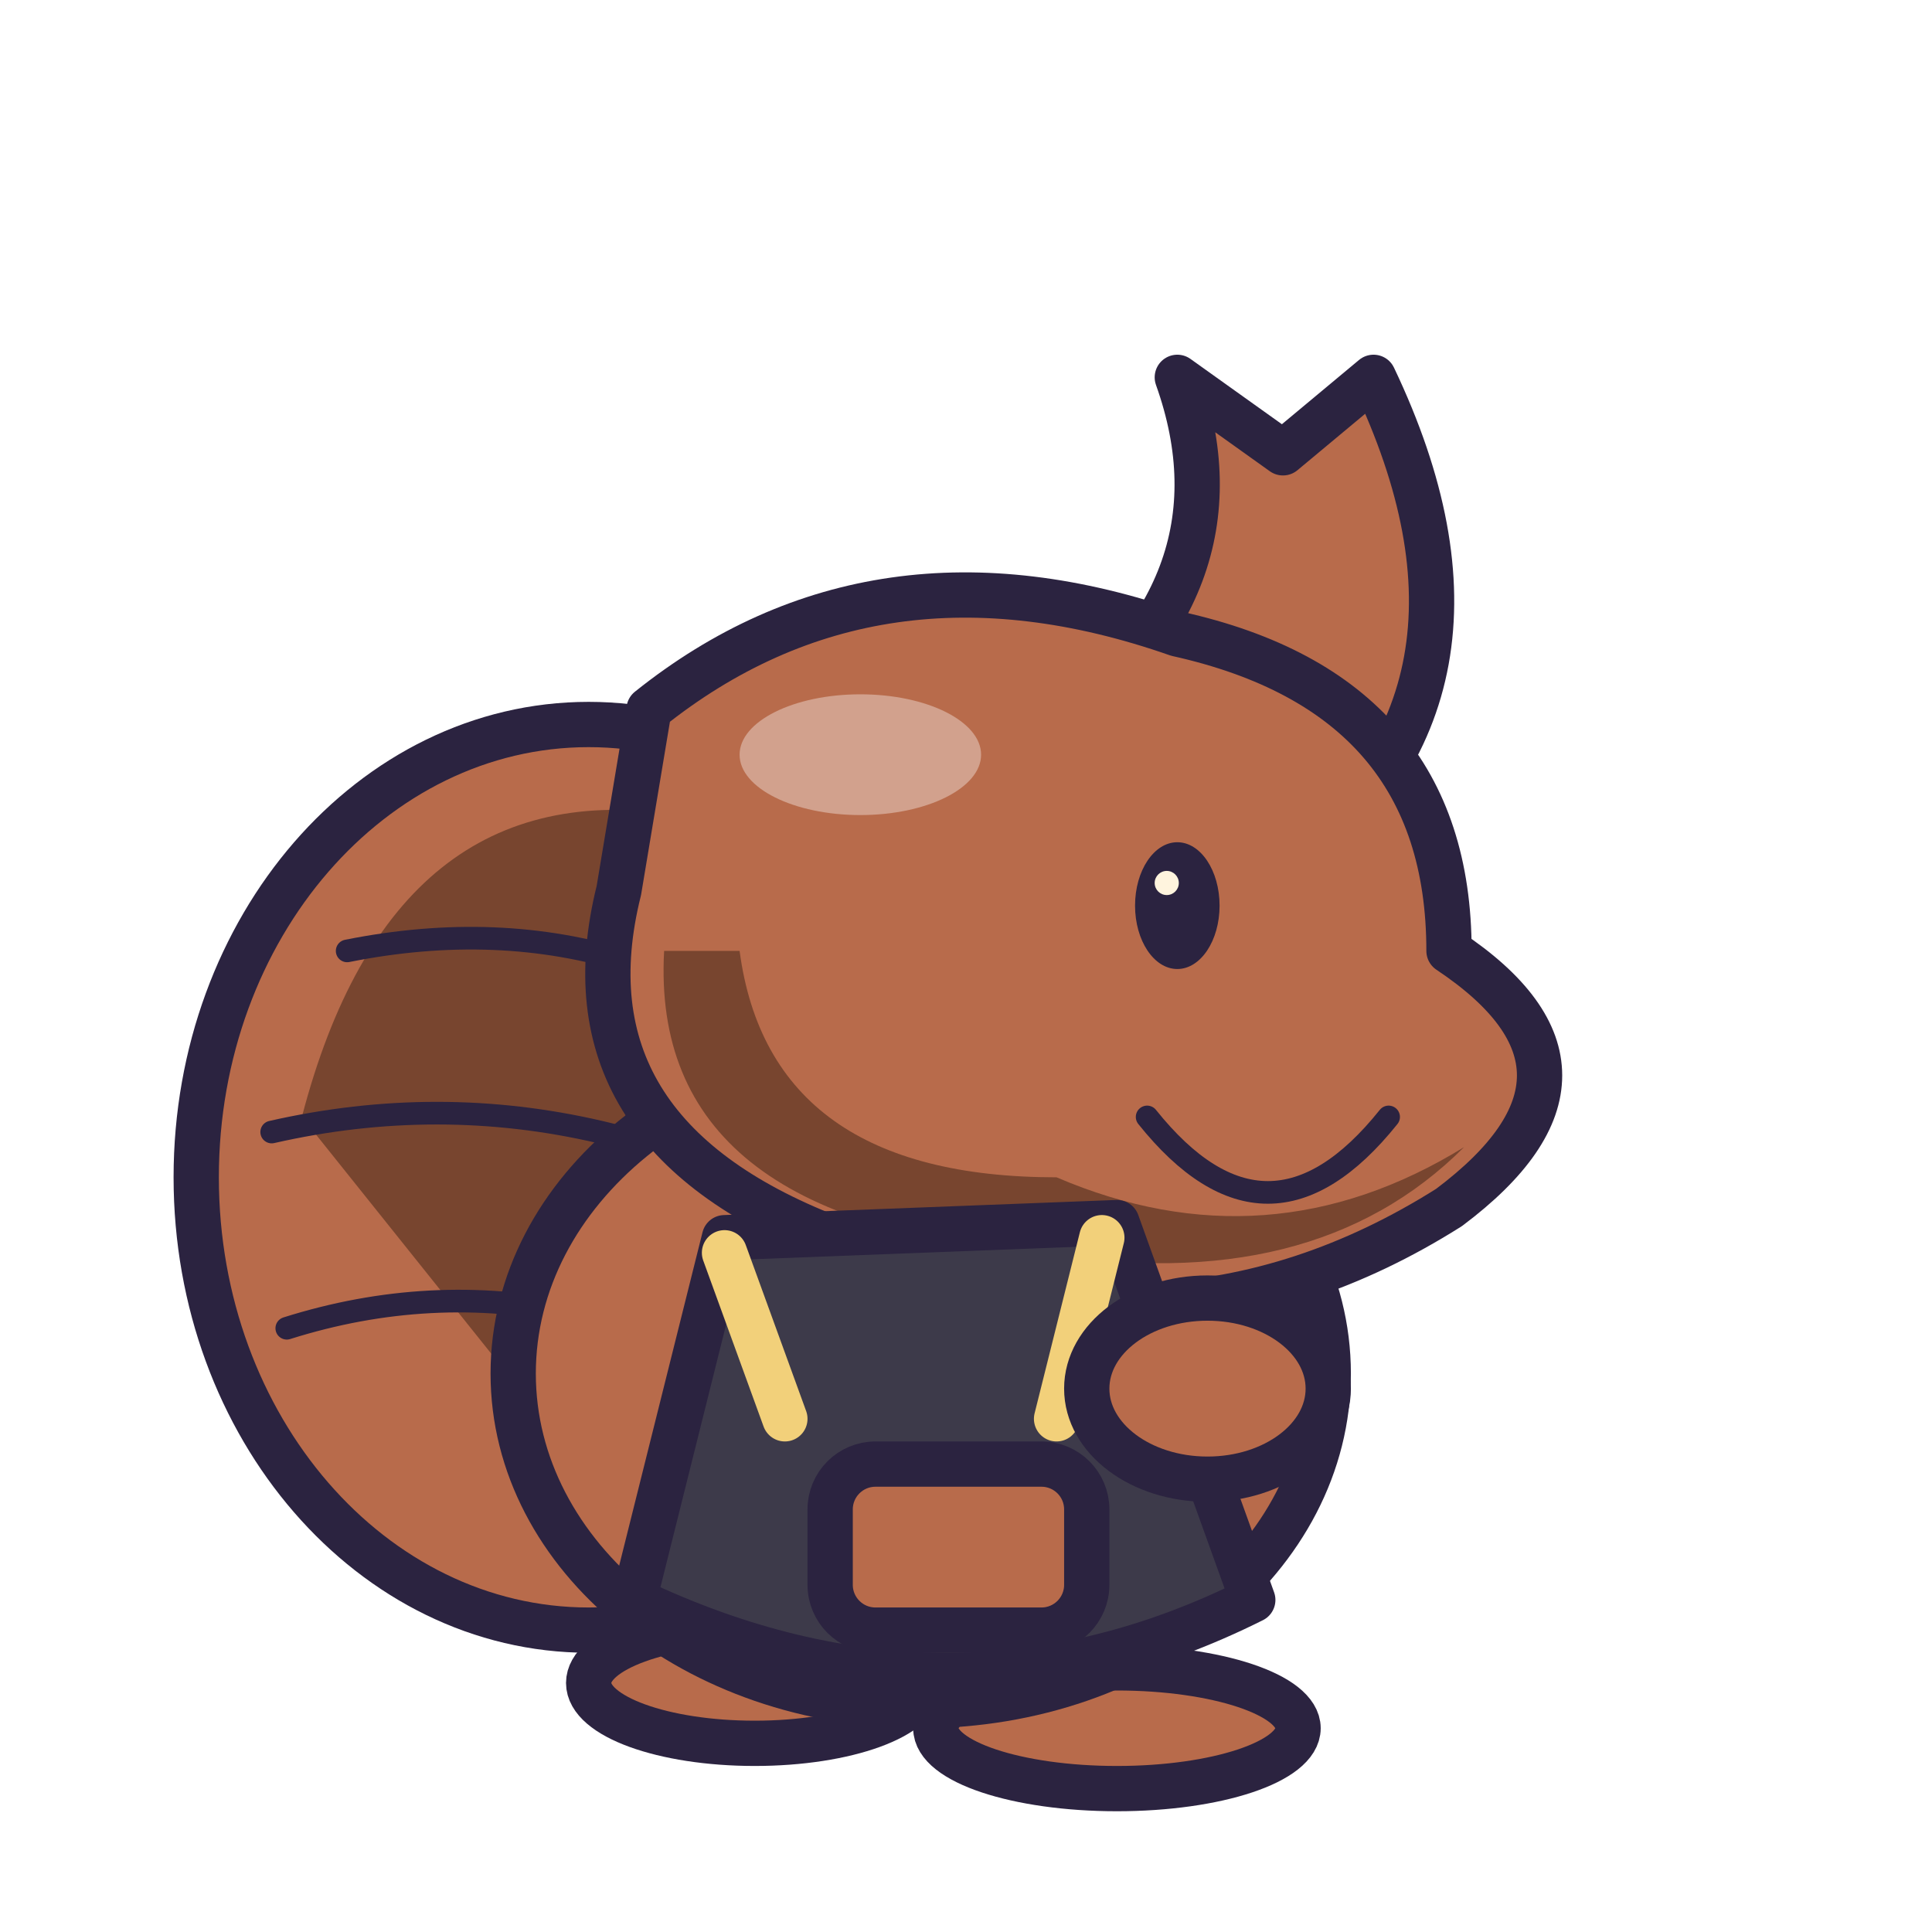
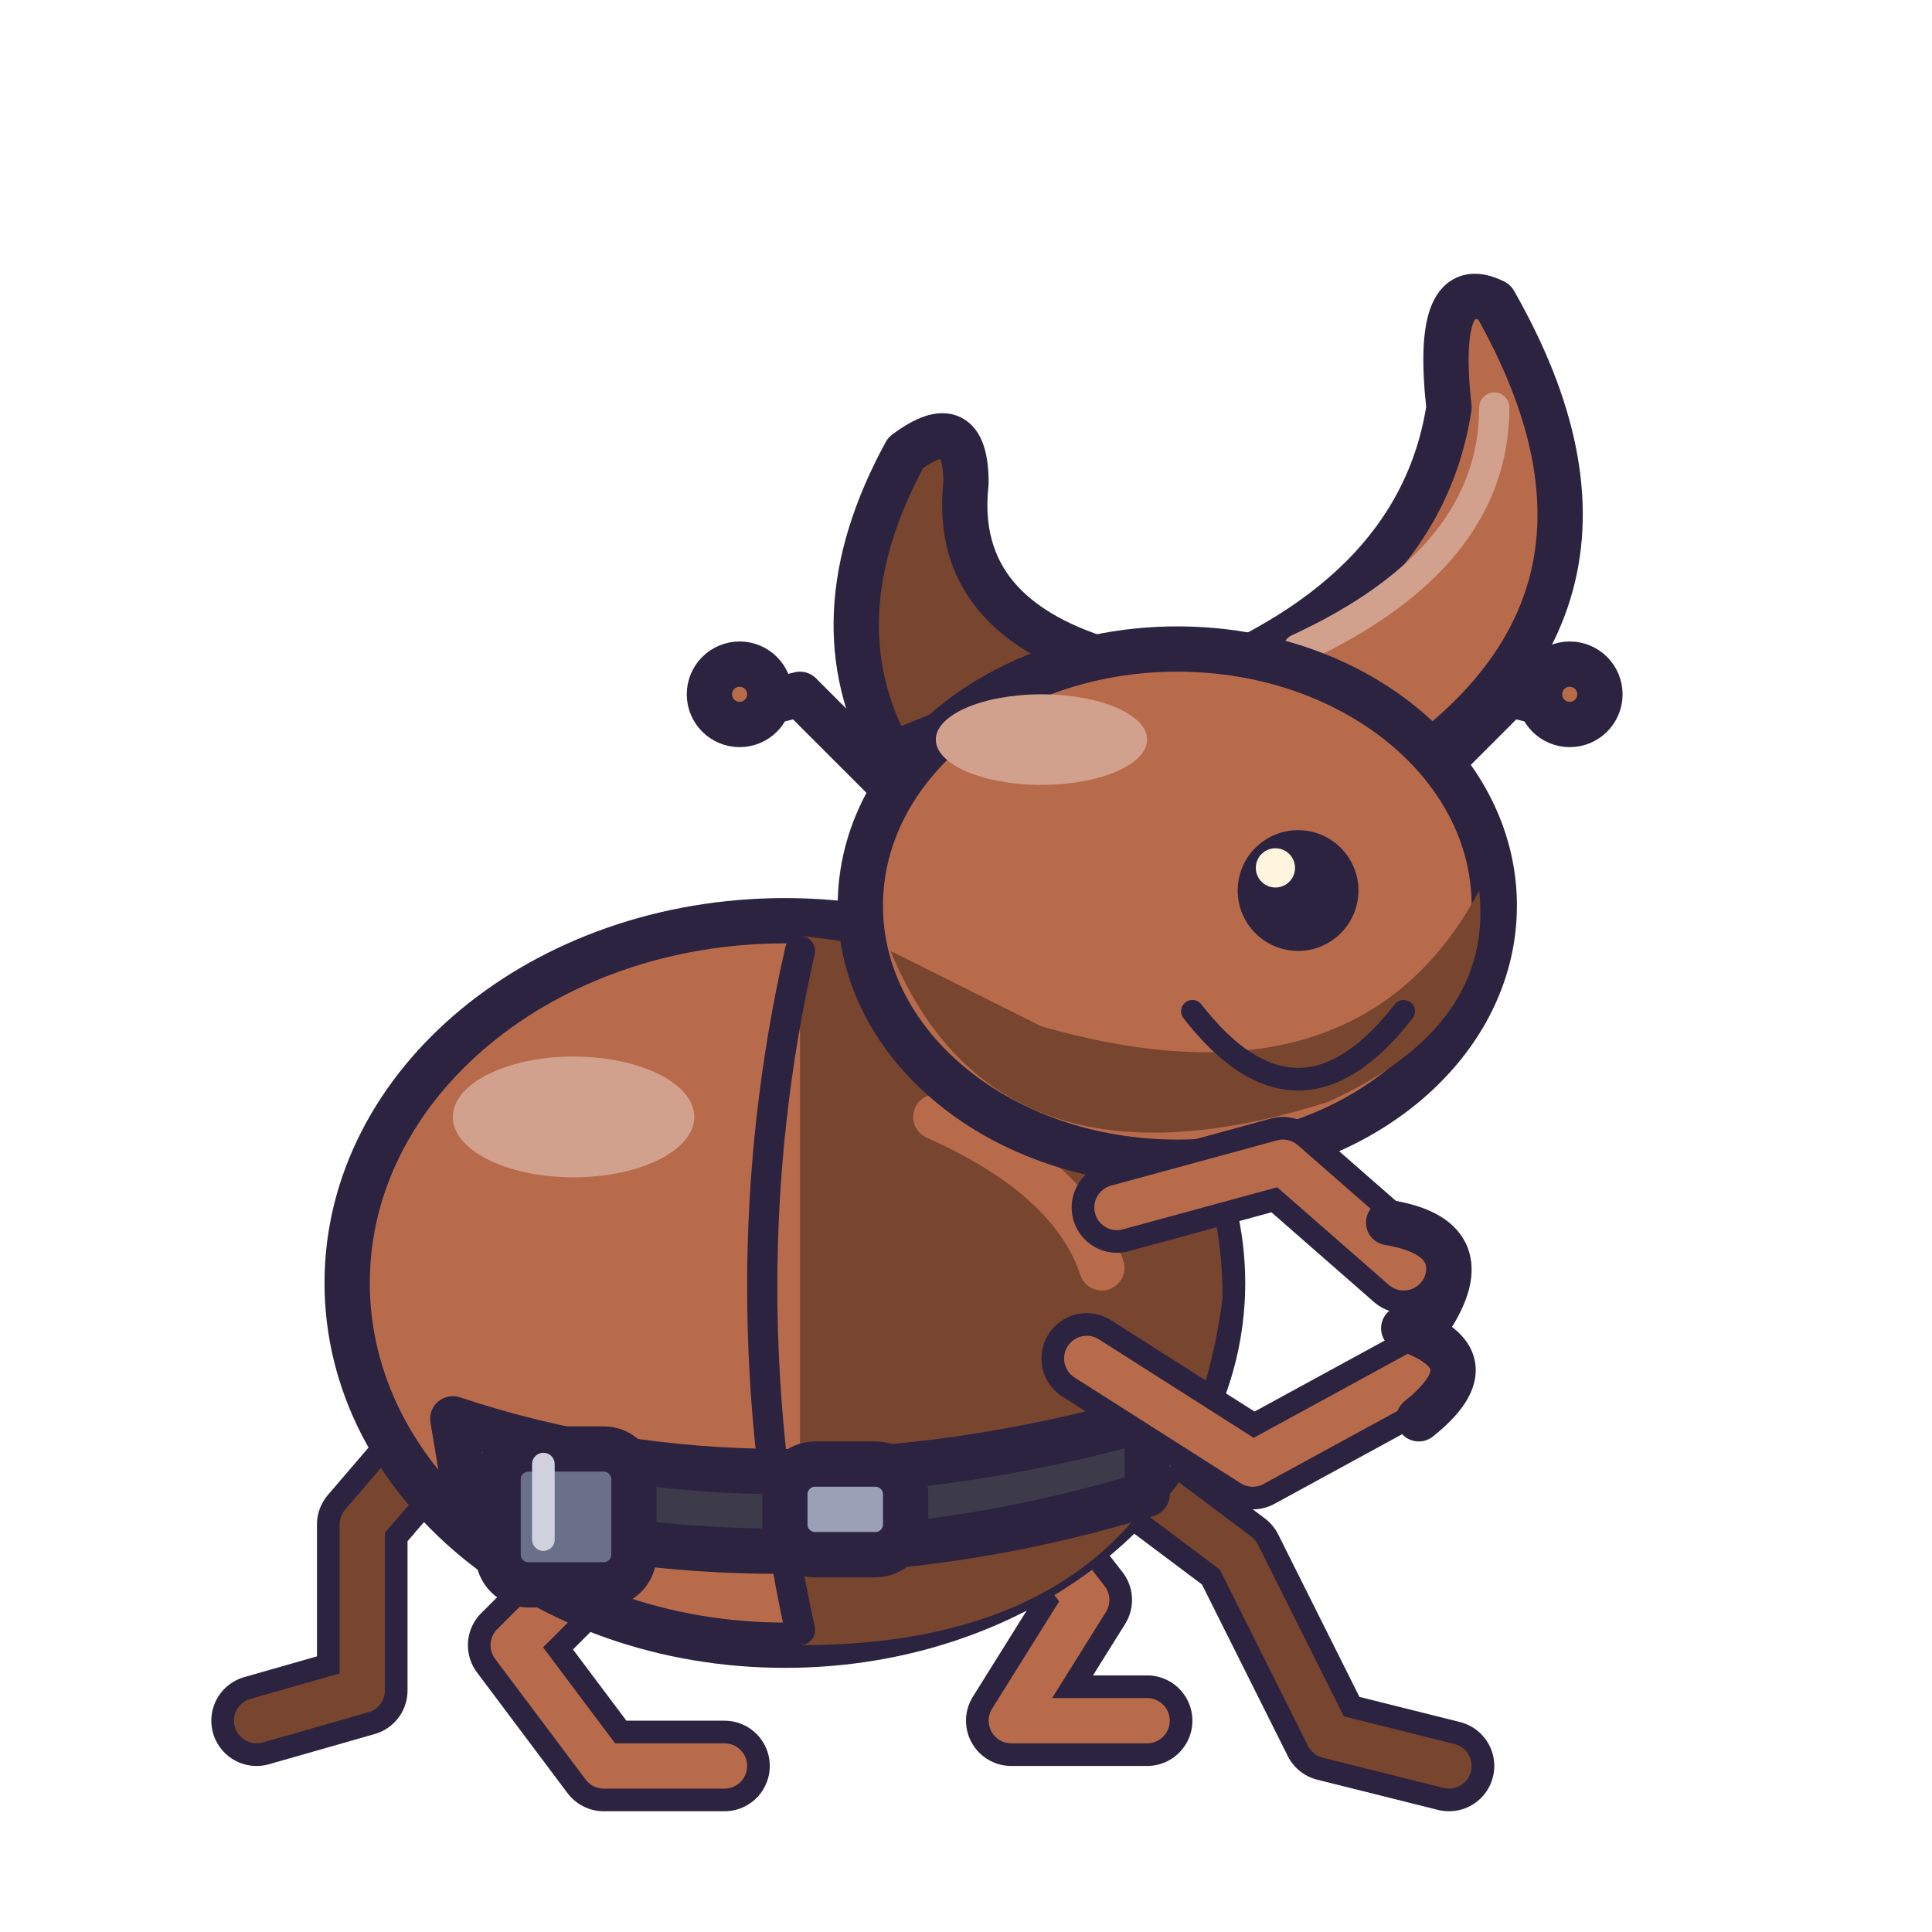
<svg xmlns="http://www.w3.org/2000/svg" version="1.1" viewBox="0 0 128 128" fill="none" stroke="#2B2340" stroke-width="3" stroke-linecap="round" stroke-linejoin="round">
  <g id="feet">
-     <ellipse cx="50" cy="111.5" rx="11" ry="4" fill="#B86B4B" />
-     <ellipse cx="74" cy="114.5" rx="12" ry="4" fill="#B86B4B" />
+     <g transform="translate(0 -3)">
+       <path d="M36 90L24 104L24 115L17 117" fill="none" stroke="#2B2340" stroke-width="6" />
+       <path d="M36 90L24 104L24 115L17 117" fill="none" stroke="#78452F" stroke-width="3" />
+     </g>
+     <g transform="translate(0 0)">
+       <path d="M66 91L82 103L88 115L96 117" fill="none" stroke="#2B2340" stroke-width="6" />
+       <path d="M66 91L82 103L88 115L96 117" fill="none" stroke="#78452F" stroke-width="3" />
+     </g>
+     <g transform="translate(0 0)">
+       <path d="M43 100L34 109L40 117L48 117" fill="none" stroke="#2B2340" stroke-width="6" />
+       <path d="M43 100L34 109L40 117L48 117" fill="none" stroke="#B86B4B" stroke-width="3" />
+     </g>
+     <g transform="translate(0 -3)">
+       <path d="M65 100L72 109L67 117L76 117" fill="none" stroke="#2B2340" stroke-width="6" />
+       <path d="M65 100L72 109L67 117L76 117" fill="none" stroke="#B86B4B" stroke-width="3" />
+     </g>
  </g>
  <g id="pose" transform="translate(0 -2)">
-     <g id="tail">
-       <ellipse cx="39" cy="80" rx="26" ry="30" fill="#B86B4B" />
-       <path d="M20 76Q26 53 45 56Q64 61 60 82Q55 104 36 96" fill="#78452F" stroke="none" />
-       <path d="M23 65Q43 61 58 76M18 77Q40 72 61 87M19 90Q38 84 57 98" fill="none" stroke="#2B2340" stroke-width="1.5" />
-     </g>
+     <g id="tail" />
    <g id="body">
-       <ellipse cx="61" cy="93" rx="27" ry="22" fill="#B86B4B" />
-       <path d="M51 79Q70 76 76 93Q77 109 64 112Q45 113 44 98Z" fill="#FFF4DE" stroke="none" />
+       <ellipse cx="52" cy="87" rx="29" ry="24" fill="#B86B4B" />
+       <path d="M53 64Q81 67 81 88Q78 111 53 111Z" fill="#78452F" stroke="none" />
+       <path d="M53 65Q48 87 53 110" fill="none" stroke="#2B2340" stroke-width="2" />
+       <ellipse cx="38" cy="76" rx="8" ry="4" fill="#D2A18D" stroke="none" />
+       <path d="M62 76Q71 80 73 86" fill="none" stroke="#B86B4B" stroke-width="3" />
    </g>
    <g id="head">
-       <path d="M69 51Q83 41 78 27L85 32L91 27Q101 48 85 60Z" fill="#B86B4B" />
-       <path d="M43 49Q58 37 78 44Q96 48 96 65Q108 73 96 82Q77 94 55 84Q37 77 41 61Z" fill="#B86B4B" />
-       <path d="M44 65Q43 83 69 85Q87 88 97 78Q84 86 70 80Q51 80 49 65Z" fill="#78452F" stroke="none" />
-       <ellipse cx="57" cy="52" rx="8" ry="4" fill="#D2A18D" stroke="none" />
-       <ellipse cx="78" cy="62" rx="2.8" ry="4.2" fill="#2B2340" stroke="none" />
-       <ellipse cx="77.3" cy="60.5" rx="0.8" ry="0.8" fill="#FFF4DE" stroke="none" />
-       <path d="M76 76Q84 86 92 76" fill="none" stroke="#2B2340" stroke-width="1.5" />
+       <path d="M62 57L53 48L49 49M91 57L100 48L104 49" fill="none" stroke="#2B2340" stroke-width="3" />
+       <ellipse cx="49" cy="48" rx="2" ry="2" fill="#B86B4B" />
+       <ellipse cx="104" cy="48" rx="2" ry="2" fill="#B86B4B" />
+       <path d="M59 52Q54 43 60 32Q64 29 64 34Q63 43 74 46Z" fill="#78452F" />
+       <path d="M77 48Q94 42 96 29Q95 20 99 22Q111 43 90 55Z" fill="#B86B4B" />
+       <path d="M86 45Q99 39 99 29" fill="none" stroke="#D2A18D" stroke-width="2" />
+       <ellipse cx="78" cy="62" rx="21" ry="17" fill="#B86B4B" />
+       <path d="M59 65Q66 82 88 75Q99 70 98 61Q90 76 69 70Z" fill="#78452F" stroke="none" />
+       <ellipse cx="69" cy="51" rx="7" ry="3" fill="#D2A18D" stroke="none" />
+       <ellipse cx="86" cy="61" rx="4" ry="4" fill="#2B2340" stroke="none" />
+       <ellipse cx="84.5" cy="59.5" rx="1.3" ry="1.3" fill="#FFF4DE" stroke="none" />
+       <path d="M79 69Q86 78 93 69" fill="none" stroke="#2B2340" stroke-width="1.5" />
    </g>
    <g id="clothing">
-       <path d="M48 84L74 83L83 108Q63 118 42 108Z" fill="#3D3A4A" />
-       <path d="M48 85L52 96M73 84L70 96" fill="none" stroke="#F2D07A" stroke-width="3" />
-       <rect x="55" y="99" width="17" height="11" rx="3" fill="#B86B4B" />
+       <path d="M30 96Q51 103 76 96L76 101Q53 108 31 102Z" fill="#3D3A4A" />
+       <rect x="52" y="99" width="8" height="6" rx="2" fill="#9AA0B5" />
+       <rect x="33" y="98" width="9" height="9" rx="2" fill="#6B7089" />
+       <path d="M36 99V104" fill="none" stroke="#CFD2DC" stroke-width="1.5" />
    </g>
    <g id="headwear" />
-     <g id="arm" transform="rotate(0 77 89)">
-       <ellipse cx="80" cy="94" rx="8" ry="6" fill="#B86B4B" />
+     <g id="arm" transform="rotate(0 78 91)">
+       <path d="M74 82L85 79L93 86M72 92L83 99L94 93" fill="none" stroke="#2B2340" stroke-width="6" />
+       <path d="M74 82L85 79L93 86M72 92L83 99L94 93" fill="none" stroke="#B86B4B" stroke-width="3" />
+       <path d="M92 83Q98 84 95 89M93 90Q99 92 94 96" fill="none" stroke="#2B2340" stroke-width="3" />
    </g>
  </g>
</svg>
